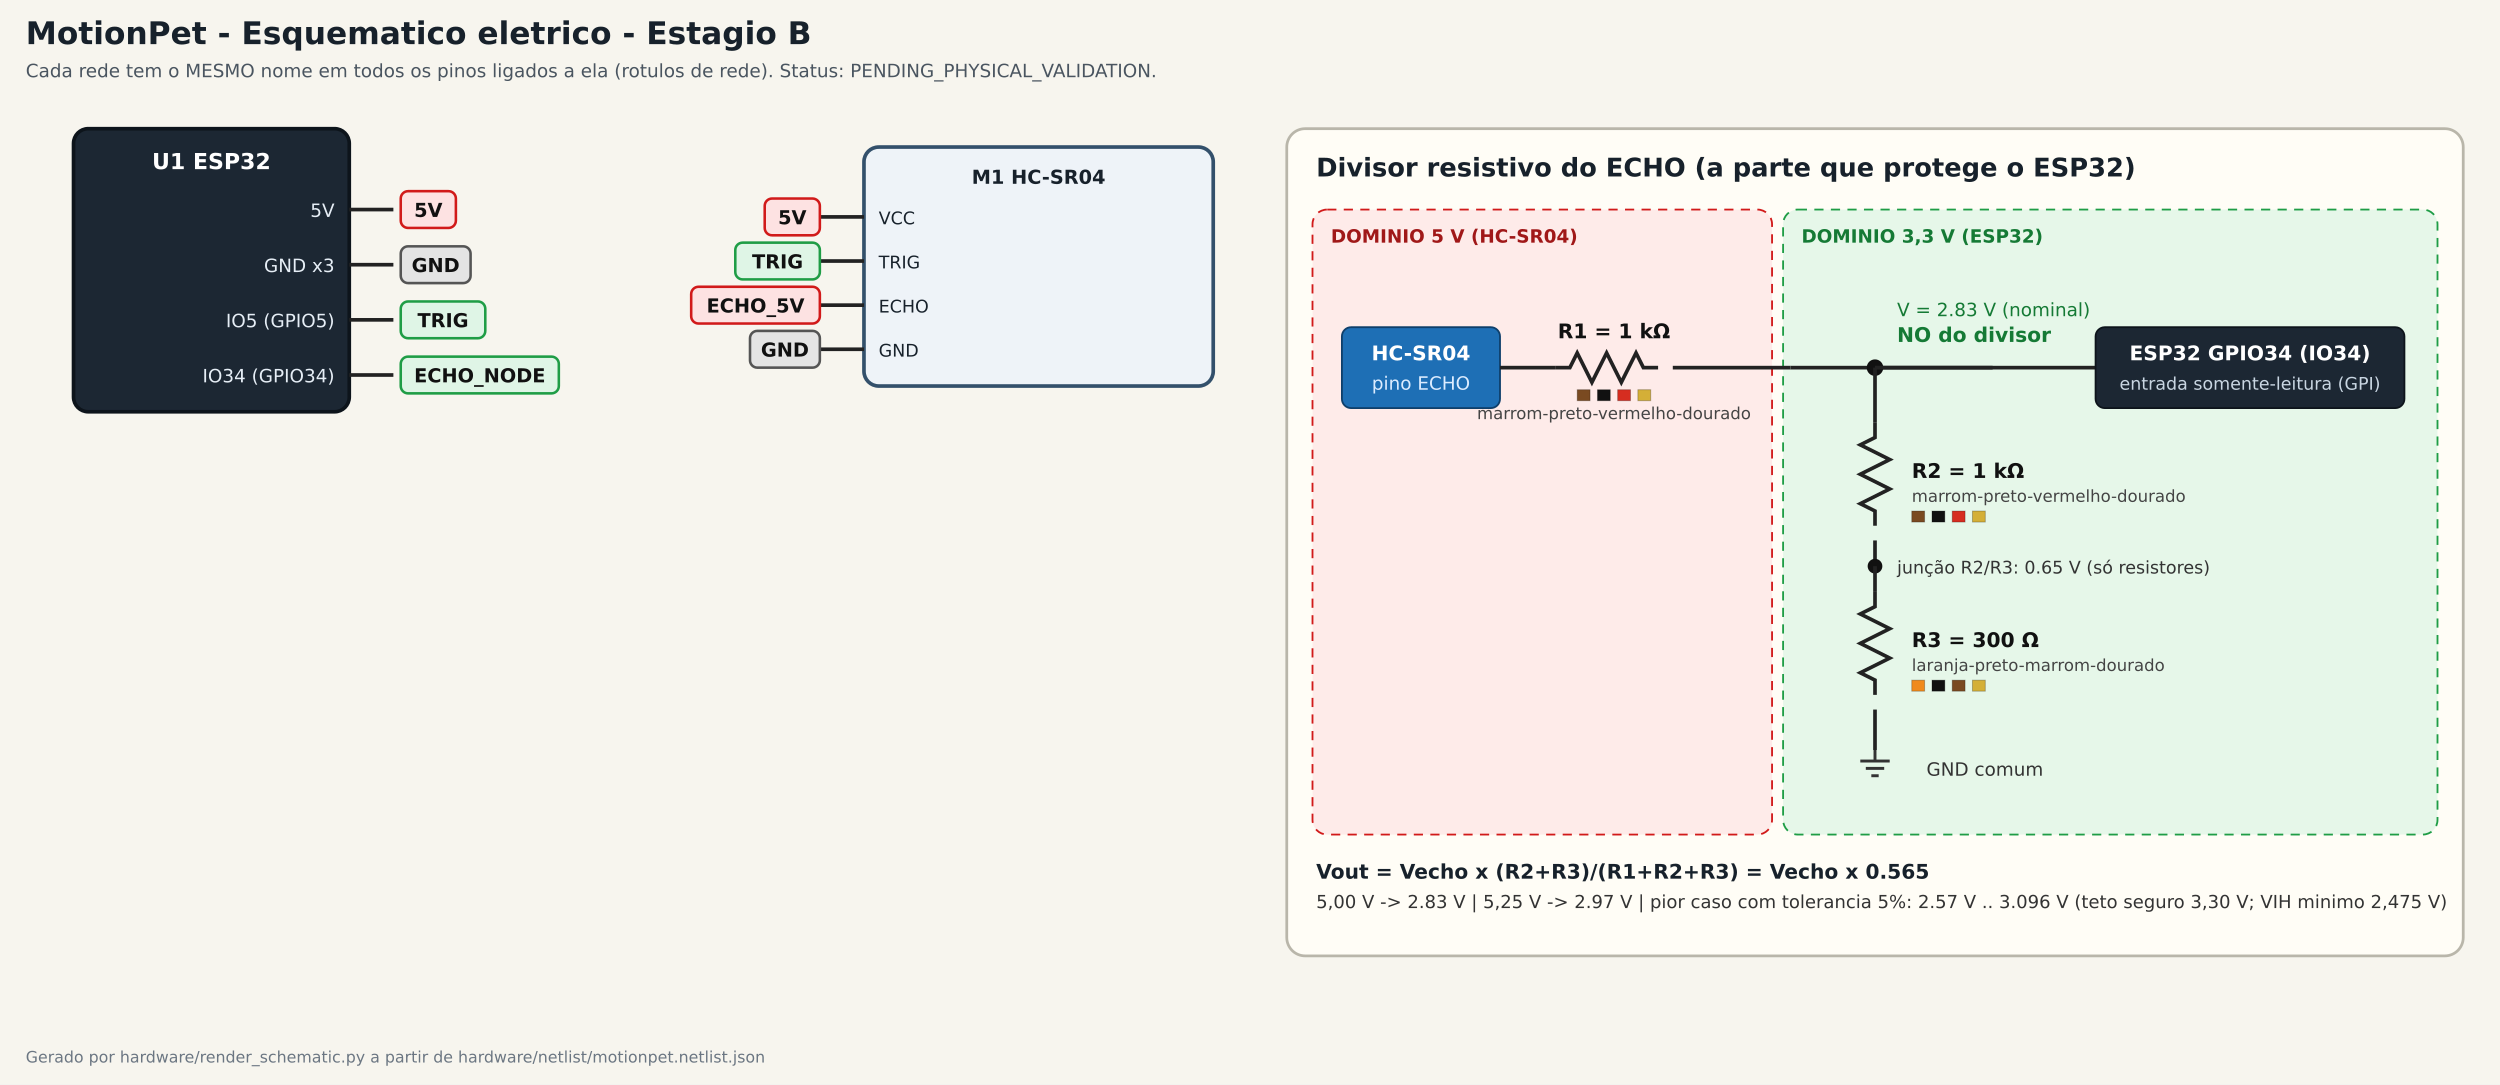
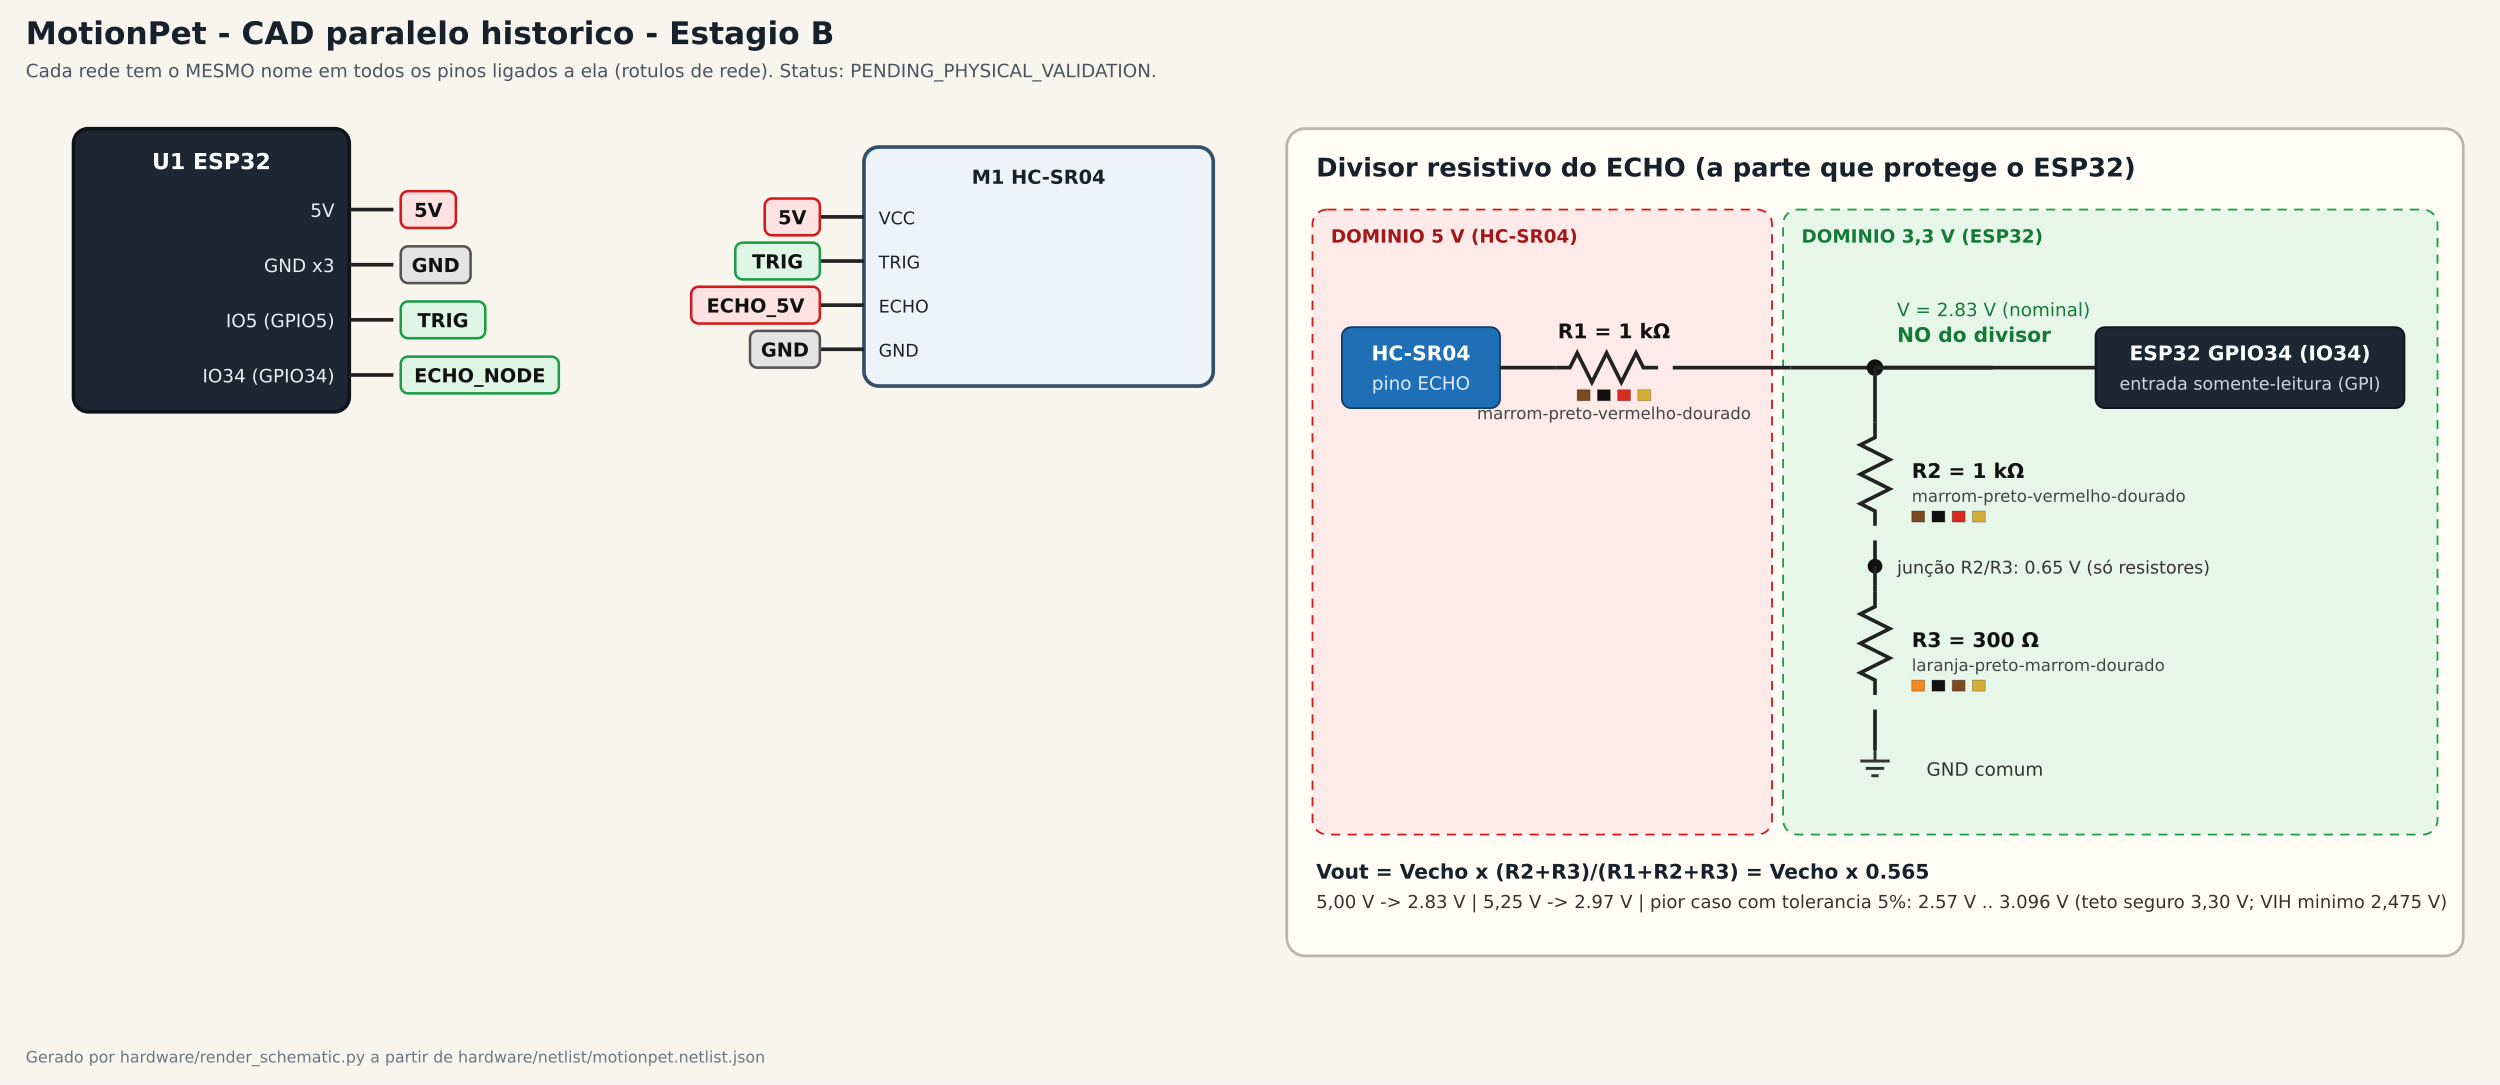
<svg xmlns="http://www.w3.org/2000/svg" viewBox="0 0 1360 590" width="1360" height="590" font-family="DejaVu Sans, Verdana, Arial, sans-serif">
  <rect width="100%" height="100%" fill="#f7f5ee" />
-   <text x="14.0" y="24.0" font-family="DejaVu Sans, Verdana, Arial, sans-serif" font-size="17" fill="#17212b" text-anchor="start" font-weight="bold">MotionPet - Esquematico eletrico - Estagio B</text>
+   <text x="14.0" y="24.0" font-family="DejaVu Sans, Verdana, Arial, sans-serif" font-size="17" fill="#17212b" text-anchor="start" font-weight="bold">MotionPet - CAD paralelo historico - Estagio B</text>
  <text x="14.0" y="42.0" font-family="DejaVu Sans, Verdana, Arial, sans-serif" font-size="10" fill="#4a5560" text-anchor="start" font-weight="normal">Cada rede tem o MESMO nome em todos os pinos ligados a ela (rotulos de rede). Status: PENDING_PHYSICAL_VALIDATION.</text>
  <rect x="40" y="70" width="150" height="154" rx="8" fill="#1c2733" stroke="#0d141b" stroke-width="2" />
  <text x="115.0" y="92.0" font-family="DejaVu Sans, Verdana, Arial, sans-serif" font-size="12" fill="#fff" text-anchor="middle" font-weight="bold">U1  ESP32</text>
  <path d="M190,114 h24" stroke="#222" stroke-width="2" />
  <text x="182.0" y="118.0" font-family="DejaVu Sans, Verdana, Arial, sans-serif" font-size="10" fill="#e6eef6" text-anchor="end" font-weight="normal">5V</text>
  <g>
    <rect x="218" y="104" width="30" height="20" rx="4" fill="#fde2e2" stroke="#d11a1a" stroke-width="1.4" />
    <text x="233.0" y="118.0" font-family="DejaVu Sans, Verdana, Arial, sans-serif" font-size="10.5" fill="#111" text-anchor="middle" font-weight="bold">5V</text>
  </g>
  <path d="M190,144 h24" stroke="#222" stroke-width="2" />
  <text x="182.0" y="148.0" font-family="DejaVu Sans, Verdana, Arial, sans-serif" font-size="10" fill="#e6eef6" text-anchor="end" font-weight="normal">GND x3</text>
  <g>
    <rect x="218" y="134" width="38" height="20" rx="4" fill="#e4e4e4" stroke="#555" stroke-width="1.4" />
    <text x="237.0" y="148.0" font-family="DejaVu Sans, Verdana, Arial, sans-serif" font-size="10.5" fill="#111" text-anchor="middle" font-weight="bold">GND</text>
  </g>
  <path d="M190,174 h24" stroke="#222" stroke-width="2" />
  <text x="182.0" y="178.0" font-family="DejaVu Sans, Verdana, Arial, sans-serif" font-size="10" fill="#e6eef6" text-anchor="end" font-weight="normal">IO5 (GPIO5)</text>
  <g>
    <rect x="218" y="164" width="46" height="20" rx="4" fill="#dff5e6" stroke="#1f9d46" stroke-width="1.4" />
    <text x="241.0" y="178.0" font-family="DejaVu Sans, Verdana, Arial, sans-serif" font-size="10.5" fill="#111" text-anchor="middle" font-weight="bold">TRIG</text>
  </g>
  <path d="M190,204 h24" stroke="#222" stroke-width="2" />
  <text x="182.0" y="208.0" font-family="DejaVu Sans, Verdana, Arial, sans-serif" font-size="10" fill="#e6eef6" text-anchor="end" font-weight="normal">IO34 (GPIO34)</text>
  <g>
    <rect x="218" y="194" width="86" height="20" rx="4" fill="#dff5e6" stroke="#1f9d46" stroke-width="1.4" />
    <text x="261.0" y="208.0" font-family="DejaVu Sans, Verdana, Arial, sans-serif" font-size="10.5" fill="#111" text-anchor="middle" font-weight="bold">ECHO_NODE</text>
  </g>
  <rect x="470" y="80" width="190" height="130" rx="8" fill="#eef3f8" stroke="#33506b" stroke-width="2" />
  <text x="565.0" y="100.0" font-family="DejaVu Sans, Verdana, Arial, sans-serif" font-size="10.5" fill="#17212b" text-anchor="middle" font-weight="bold">M1  HC-SR04</text>
  <path d="M470,118 h-24" stroke="#222" stroke-width="2" />
  <text x="478.0" y="122.0" font-family="DejaVu Sans, Verdana, Arial, sans-serif" font-size="9.5" fill="#17212b" text-anchor="start" font-weight="normal">VCC</text>
  <g>
    <rect x="416" y="108" width="30" height="20" rx="4" fill="#fde2e2" stroke="#d11a1a" stroke-width="1.4" />
    <text x="431.0" y="122.0" font-family="DejaVu Sans, Verdana, Arial, sans-serif" font-size="10.5" fill="#111" text-anchor="middle" font-weight="bold">5V</text>
  </g>
  <path d="M470,142 h-24" stroke="#222" stroke-width="2" />
  <text x="478.0" y="146.0" font-family="DejaVu Sans, Verdana, Arial, sans-serif" font-size="9.5" fill="#17212b" text-anchor="start" font-weight="normal">TRIG</text>
  <g>
    <rect x="400" y="132" width="46" height="20" rx="4" fill="#dff5e6" stroke="#1f9d46" stroke-width="1.4" />
    <text x="423.0" y="146.0" font-family="DejaVu Sans, Verdana, Arial, sans-serif" font-size="10.5" fill="#111" text-anchor="middle" font-weight="bold">TRIG</text>
  </g>
  <path d="M470,166 h-24" stroke="#222" stroke-width="2" />
  <text x="478.0" y="170.0" font-family="DejaVu Sans, Verdana, Arial, sans-serif" font-size="9.5" fill="#17212b" text-anchor="start" font-weight="normal">ECHO</text>
  <g>
    <rect x="376" y="156" width="70" height="20" rx="4" fill="#fde2e2" stroke="#d11a1a" stroke-width="1.4" />
    <text x="411.0" y="170.0" font-family="DejaVu Sans, Verdana, Arial, sans-serif" font-size="10.5" fill="#111" text-anchor="middle" font-weight="bold">ECHO_5V</text>
  </g>
  <path d="M470,190 h-24" stroke="#222" stroke-width="2" />
  <text x="478.0" y="194.0" font-family="DejaVu Sans, Verdana, Arial, sans-serif" font-size="9.5" fill="#17212b" text-anchor="start" font-weight="normal">GND</text>
  <g>
    <rect x="408" y="180" width="38" height="20" rx="4" fill="#e4e4e4" stroke="#555" stroke-width="1.4" />
    <text x="427.0" y="194.0" font-family="DejaVu Sans, Verdana, Arial, sans-serif" font-size="10.5" fill="#111" text-anchor="middle" font-weight="bold">GND</text>
  </g>
  <g transform="translate(700 70)">
    <rect x="0" y="0" width="640" height="450" rx="10" fill="#fffdf6" stroke="#b9b6aa" stroke-width="1.5" />
    <text x="16.0" y="26.0" font-family="DejaVu Sans, Verdana, Arial, sans-serif" font-size="14" fill="#17212b" text-anchor="start" font-weight="bold">Divisor resistivo do ECHO (a parte que protege o ESP32)</text>
    <rect x="14" y="44" width="250" height="340" rx="8" fill="#fde2e2" fill-opacity="0.65" stroke="#d11a1a" stroke-dasharray="5 4" />
    <text x="24.0" y="62.0" font-family="DejaVu Sans, Verdana, Arial, sans-serif" font-size="10" fill="#a01818" text-anchor="start" font-weight="bold">DOMINIO 5 V (HC-SR04)</text>
    <rect x="270" y="44" width="356" height="340" rx="8" fill="#dff5e6" fill-opacity="0.8" stroke="#1f9d46" stroke-dasharray="5 4" />
    <text x="280.0" y="62.0" font-family="DejaVu Sans, Verdana, Arial, sans-serif" font-size="10" fill="#157a35" text-anchor="start" font-weight="bold">DOMINIO 3,3 V (ESP32)</text>
    <rect x="30" y="108" width="86" height="44" rx="5" fill="#1e6fb5" stroke="#0e3f6b" />
    <text x="73.0" y="126.0" font-family="DejaVu Sans, Verdana, Arial, sans-serif" font-size="11" fill="#fff" text-anchor="middle" font-weight="bold">HC-SR04</text>
    <text x="73.0" y="142.0" font-family="DejaVu Sans, Verdana, Arial, sans-serif" font-size="10" fill="#dcecff" text-anchor="middle" font-weight="normal">pino ECHO</text>
    <path d="M116,130 h30" stroke="#222" stroke-width="2" />
    <path d="M146,130 h8 l4,-8 l8,16 l8,-16 l8,16 l8,-16 l4,8 h8" fill="none" stroke="#222" stroke-width="2" />
    <text x="178.0" y="114.0" font-family="DejaVu Sans, Verdana, Arial, sans-serif" font-size="11" fill="#111" text-anchor="middle" font-weight="bold">R1 = 1 kΩ</text>
    <text x="178.0" y="158.0" font-family="DejaVu Sans, Verdana, Arial, sans-serif" font-size="9" fill="#444" text-anchor="middle" font-weight="normal">marrom-preto-vermelho-dourado</text>
    <rect x="158" y="142" width="7" height="6" fill="#7a4a21" stroke="#0004" stroke-width="0.5" />
    <rect x="169" y="142" width="7" height="6" fill="#111" stroke="#0004" stroke-width="0.5" />
    <rect x="180" y="142" width="7" height="6" fill="#d62d20" stroke="#0004" stroke-width="0.5" />
    <rect x="191" y="142" width="7" height="6" fill="#d4af37" stroke="#0004" stroke-width="0.5" />
    <path d="M210,130 h64 " stroke="#222" stroke-width="2" />
    <path d="M274,130 h110" stroke="#222" stroke-width="2" />
    <circle cx="320" cy="130" r="4.5" fill="#111" />
    <text x="332.0" y="116.0" font-family="DejaVu Sans, Verdana, Arial, sans-serif" font-size="11" fill="#157a35" text-anchor="start" font-weight="bold">NO do divisor</text>
    <text x="332.0" y="102.0" font-family="DejaVu Sans, Verdana, Arial, sans-serif" font-size="10" fill="#157a35" text-anchor="start" font-weight="normal">V = 2.83 V (nominal)</text>
    <path d="M320,130 h120" stroke="#222" stroke-width="2" />
    <rect x="440" y="108" width="168" height="44" rx="5" fill="#1c2733" stroke="#0d141b" />
    <text x="524.0" y="126.0" font-family="DejaVu Sans, Verdana, Arial, sans-serif" font-size="11" fill="#fff" text-anchor="middle" font-weight="bold">ESP32  GPIO34 (IO34)</text>
    <text x="524.0" y="142.0" font-family="DejaVu Sans, Verdana, Arial, sans-serif" font-size="9.5" fill="#c9d6e2" text-anchor="middle" font-weight="normal">entrada somente-leitura (GPI)</text>
    <path d="M320,130 v30" stroke="#222" stroke-width="2" />
    <path d="M320,160 v8 l-8,4 l16,8 l-16,8 l16,8 l-16,8 l8,4 v8" fill="none" stroke="#222" stroke-width="2" />
    <text x="340.0" y="190.0" font-family="DejaVu Sans, Verdana, Arial, sans-serif" font-size="11" fill="#111" text-anchor="start" font-weight="bold">R2 = 1 kΩ</text>
    <text x="340.0" y="203.0" font-family="DejaVu Sans, Verdana, Arial, sans-serif" font-size="9" fill="#444" text-anchor="start" font-weight="normal">marrom-preto-vermelho-dourado</text>
    <rect x="340" y="208.0" width="7" height="6" fill="#7a4a21" stroke="#0004" stroke-width="0.5" />
    <rect x="351" y="208.0" width="7" height="6" fill="#111" stroke="#0004" stroke-width="0.5" />
    <rect x="362" y="208.0" width="7" height="6" fill="#d62d20" stroke="#0004" stroke-width="0.5" />
    <rect x="373" y="208.0" width="7" height="6" fill="#d4af37" stroke="#0004" stroke-width="0.5" />
    <path d="M320,224 v14" stroke="#222" stroke-width="2" />
    <circle cx="320" cy="238" r="4" fill="#111" />
    <text x="332.0" y="242.0" font-family="DejaVu Sans, Verdana, Arial, sans-serif" font-size="9.5" fill="#333" text-anchor="start" font-weight="normal">junção R2/R3: 0.65 V (só resistores)</text>
    <path d="M320,238 v14" stroke="#222" stroke-width="2" />
    <path d="M320,252 v8 l-8,4 l16,8 l-16,8 l16,8 l-16,8 l8,4 v8" fill="none" stroke="#222" stroke-width="2" />
    <text x="340.0" y="282.0" font-family="DejaVu Sans, Verdana, Arial, sans-serif" font-size="11" fill="#111" text-anchor="start" font-weight="bold">R3 = 300 Ω</text>
    <text x="340.0" y="295.0" font-family="DejaVu Sans, Verdana, Arial, sans-serif" font-size="9" fill="#444" text-anchor="start" font-weight="normal">laranja-preto-marrom-dourado</text>
    <rect x="340" y="300.0" width="7" height="6" fill="#f08a1c" stroke="#0004" stroke-width="0.5" />
    <rect x="351" y="300.0" width="7" height="6" fill="#111" stroke="#0004" stroke-width="0.5" />
    <rect x="362" y="300.0" width="7" height="6" fill="#7a4a21" stroke="#0004" stroke-width="0.5" />
    <rect x="373" y="300.0" width="7" height="6" fill="#d4af37" stroke="#0004" stroke-width="0.5" />
    <path d="M320,316 v22" stroke="#222" stroke-width="2" />
    <path d="M320,338 v6 M312,344 h16 M315,348 h10 M318,352 h4" stroke="#333" stroke-width="1.6" fill="none" />
    <text x="348.0" y="352.0" font-family="DejaVu Sans, Verdana, Arial, sans-serif" font-size="10" fill="#333" text-anchor="start" font-weight="normal">GND comum</text>
    <text x="16.0" y="408.0" font-family="DejaVu Sans, Verdana, Arial, sans-serif" font-size="11" fill="#17212b" text-anchor="start" font-weight="bold">Vout = Vecho x (R2+R3)/(R1+R2+R3) = Vecho x 0.565</text>
    <text x="16.0" y="424.0" font-family="DejaVu Sans, Verdana, Arial, sans-serif" font-size="9.8" fill="#333" text-anchor="start" font-weight="normal">5,00 V -&gt; 2.83 V   |   5,25 V -&gt; 2.97 V   |   pior caso com tolerancia 5%: 2.57 V .. 3.096 V (teto seguro 3,30 V; VIH minimo 2,475 V)</text>
  </g>
  <text x="14.0" y="578.0" font-family="DejaVu Sans, Verdana, Arial, sans-serif" font-size="8.6" fill="#6b7682" text-anchor="start" font-weight="normal">Gerado por hardware/render_schematic.py a partir de hardware/netlist/motionpet.netlist.json</text>
</svg>
